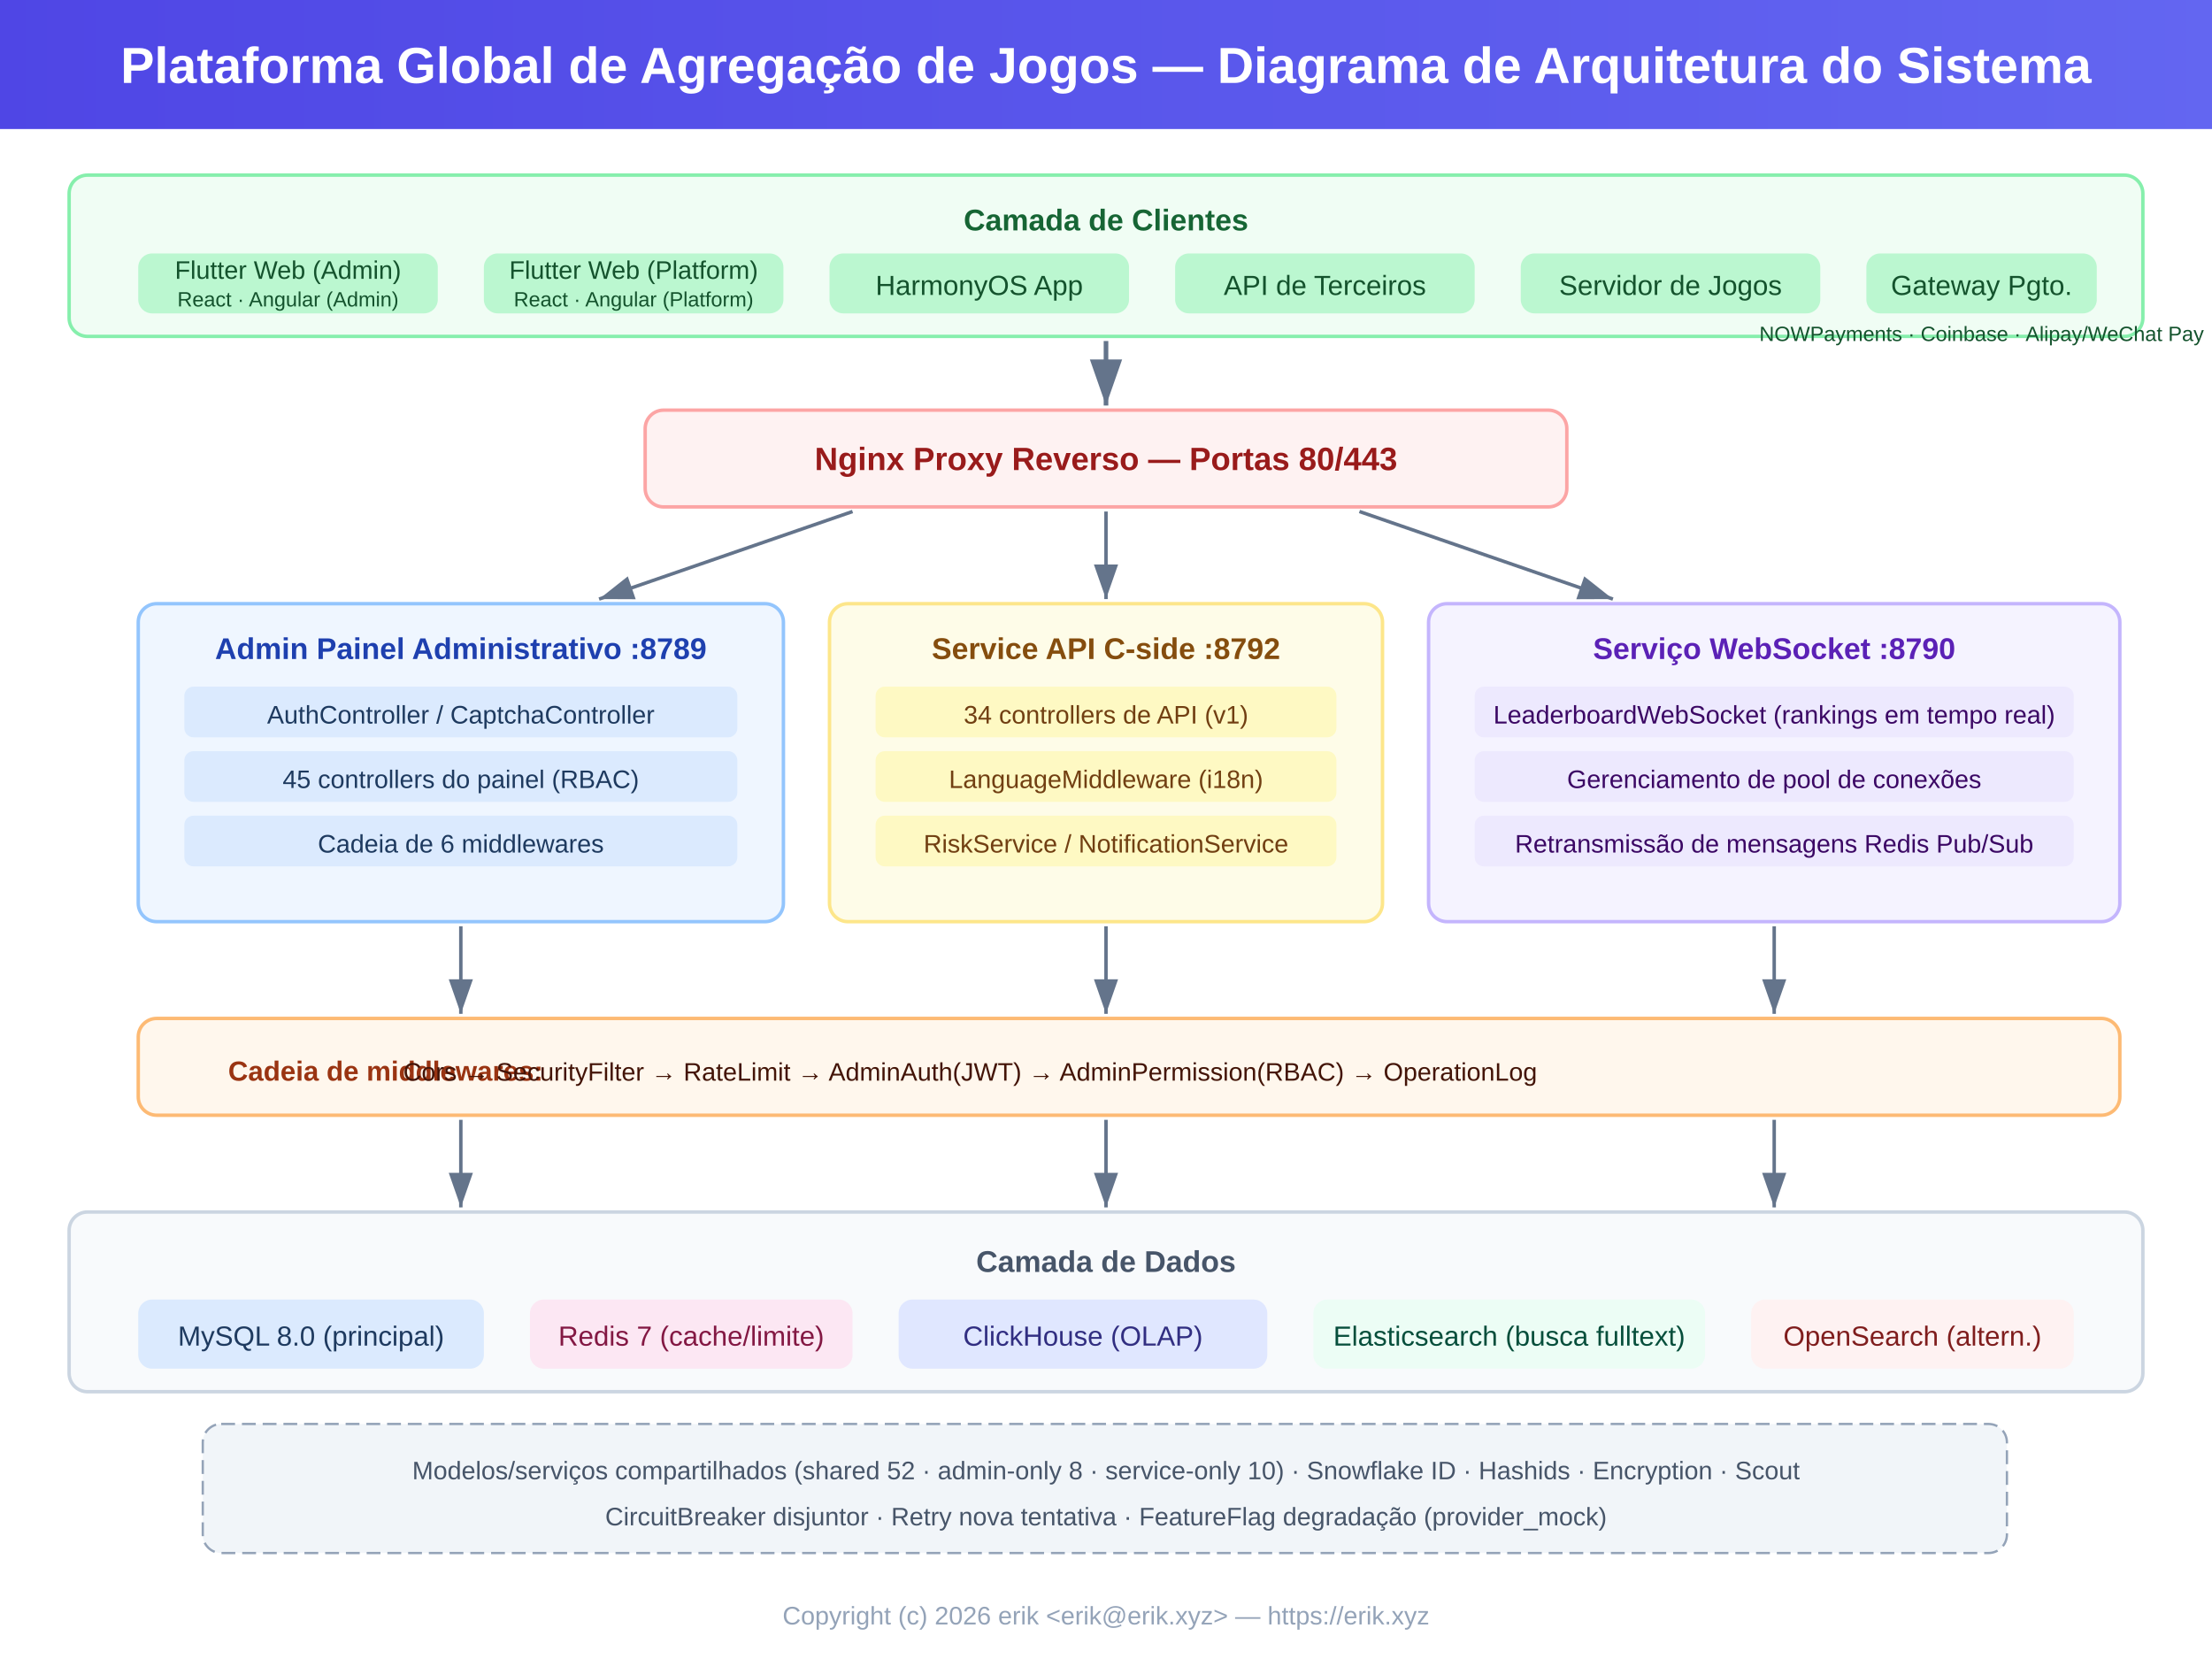
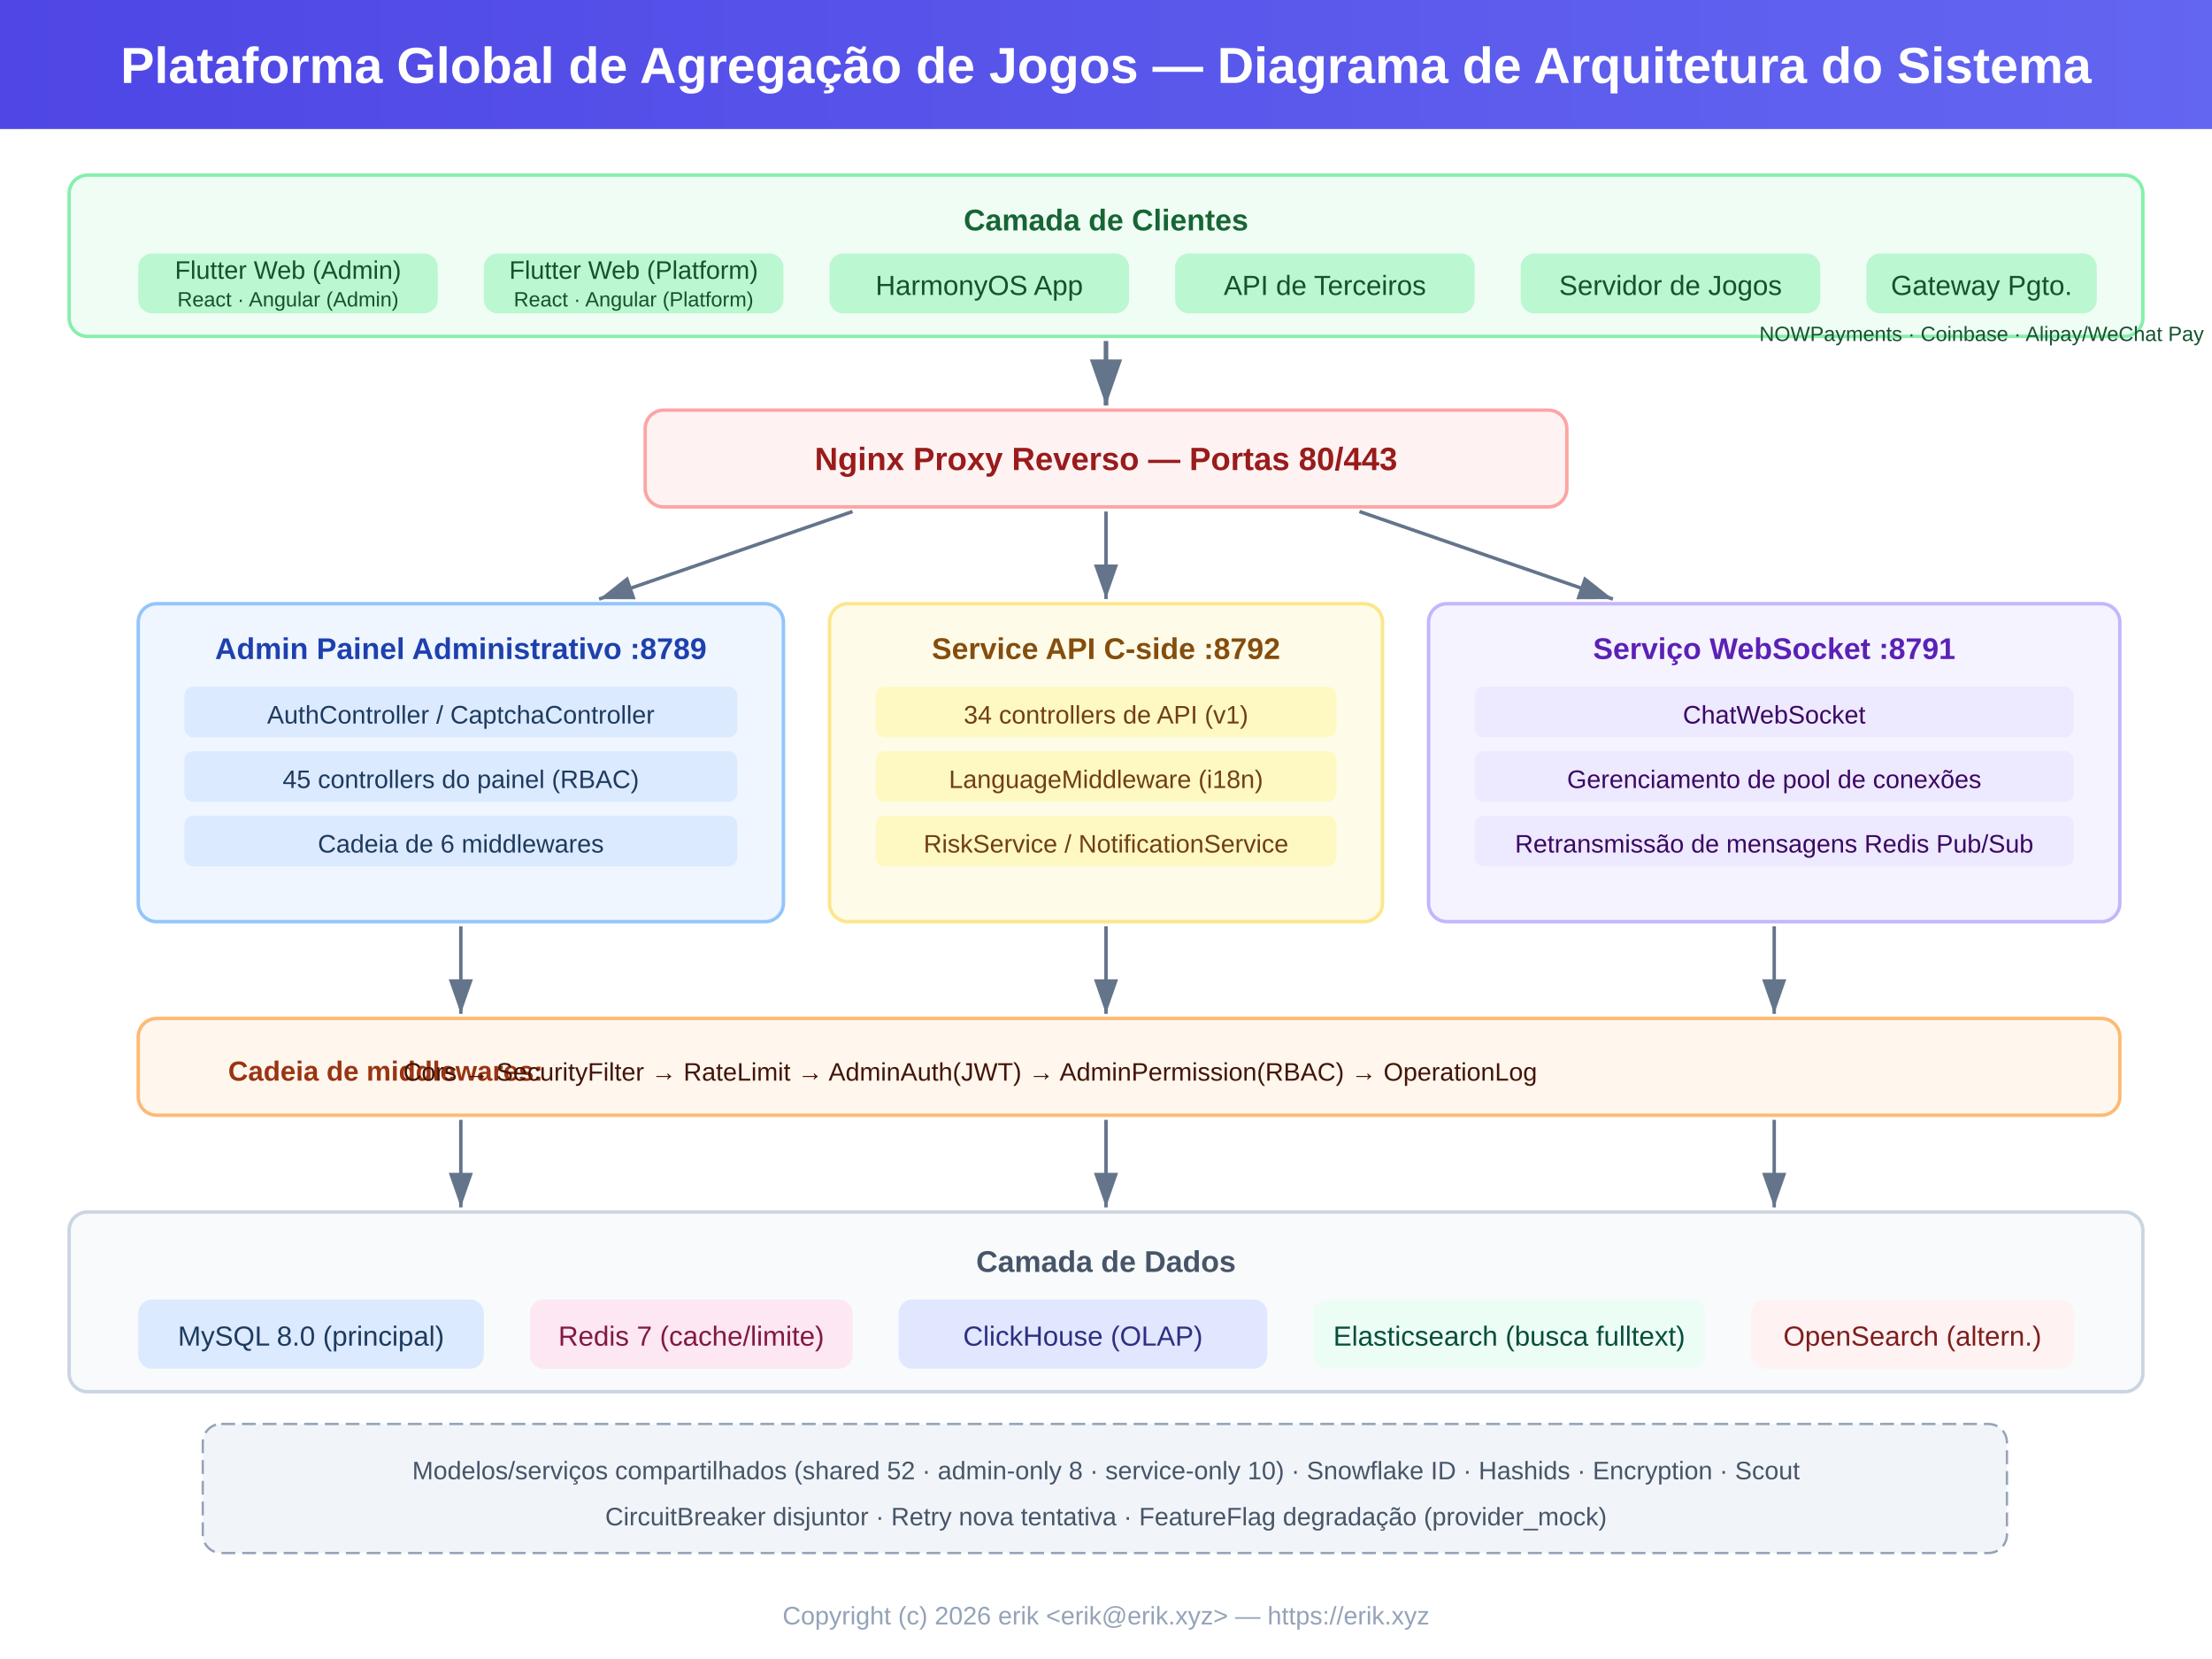
<svg xmlns="http://www.w3.org/2000/svg" viewBox="0 0 960 720" font-family="Arial, 'Noto Sans SC', 'Noto Sans', sans-serif">
  <defs>
    <marker id="arrow" markerWidth="10" markerHeight="7" refX="10" refY="3.5" orient="auto">
      <polygon points="0 0, 10 3.5, 0 7" fill="#64748b" />
    </marker>
    <linearGradient id="hdr" x1="0" y1="0" x2="1" y2="0">
      <stop offset="0%" stop-color="#4f46e5" />
      <stop offset="100%" stop-color="#6366f1" />
    </linearGradient>
  </defs>
  <rect width="960" height="720" fill="#ffffff" />
  <rect x="0" y="0" width="960" height="56" fill="url(#hdr)" />
  <text x="480" y="36" text-anchor="middle" fill="#fff" font-size="22" font-weight="bold">Plataforma Global de Agregação de Jogos — Diagrama de Arquitetura do Sistema</text>
  <rect x="30" y="76" width="900" height="70" rx="8" fill="#f0fdf4" stroke="#86efac" stroke-width="1.5" />
  <text x="480" y="100" text-anchor="middle" fill="#166534" font-size="13" font-weight="bold">Camada de Clientes</text>
  <rect x="60" y="110" width="130" height="26" rx="6" fill="#bbf7d0" />
  <text x="125" y="121" text-anchor="middle" fill="#14532d" font-size="11">Flutter Web (Admin)</text>
  <text x="125" y="133" text-anchor="middle" fill="#14532d" font-size="9">React · Angular (Admin)</text>
  <rect x="210" y="110" width="130" height="26" rx="6" fill="#bbf7d0" />
  <text x="275" y="121" text-anchor="middle" fill="#14532d" font-size="11">Flutter Web (Platform)</text>
  <text x="275" y="133" text-anchor="middle" fill="#14532d" font-size="9">React · Angular (Platform)</text>
  <rect x="360" y="110" width="130" height="26" rx="6" fill="#bbf7d0" />
  <text x="425" y="128" text-anchor="middle" fill="#14532d" font-size="12">HarmonyOS App</text>
  <rect x="510" y="110" width="130" height="26" rx="6" fill="#bbf7d0" />
  <text x="575" y="128" text-anchor="middle" fill="#14532d" font-size="12">API de Terceiros</text>
  <rect x="660" y="110" width="130" height="26" rx="6" fill="#bbf7d0" />
  <text x="725" y="128" text-anchor="middle" fill="#14532d" font-size="12">Servidor de Jogos</text>
  <rect x="810" y="110" width="100" height="26" rx="6" fill="#bbf7d0" />
  <text x="860" y="128" text-anchor="middle" fill="#14532d" font-size="12">Gateway Pgto.</text>
  <text x="860" y="148" text-anchor="middle" fill="#14532d" font-size="9">NOWPayments · Coinbase · Alipay/WeChat Pay</text>
  <line x1="480" y1="148" x2="480" y2="176" stroke="#64748b" stroke-width="2" marker-end="url(#arrow)" />
  <rect x="280" y="178" width="400" height="42" rx="8" fill="#fef2f2" stroke="#fca5a5" stroke-width="1.5" />
  <text x="480" y="204" text-anchor="middle" fill="#991b1b" font-size="14" font-weight="bold">Nginx Proxy Reverso — Portas 80/443</text>
  <line x1="370" y1="222" x2="260" y2="260" stroke="#64748b" stroke-width="1.5" marker-end="url(#arrow)" />
  <line x1="480" y1="222" x2="480" y2="260" stroke="#64748b" stroke-width="1.5" marker-end="url(#arrow)" />
  <line x1="590" y1="222" x2="700" y2="260" stroke="#64748b" stroke-width="1.5" marker-end="url(#arrow)" />
  <rect x="60" y="262" width="280" height="138" rx="8" fill="#eff6ff" stroke="#93c5fd" stroke-width="1.5" />
  <text x="200" y="286" text-anchor="middle" fill="#1e40af" font-size="13" font-weight="bold">Admin Painel Administrativo :8789</text>
  <rect x="80" y="298" width="240" height="22" rx="4" fill="#dbeafe" />
  <text x="200" y="314" text-anchor="middle" fill="#1e3a5f" font-size="11">AuthController / CaptchaController</text>
  <rect x="80" y="326" width="240" height="22" rx="4" fill="#dbeafe" />
  <text x="200" y="342" text-anchor="middle" fill="#1e3a5f" font-size="11">45 controllers do painel (RBAC)</text>
  <rect x="80" y="354" width="240" height="22" rx="4" fill="#dbeafe" />
  <text x="200" y="370" text-anchor="middle" fill="#1e3a5f" font-size="11">Cadeia de 6 middlewares</text>
  <rect x="360" y="262" width="240" height="138" rx="8" fill="#fefce8" stroke="#fde68a" stroke-width="1.5" />
  <text x="480" y="286" text-anchor="middle" fill="#854d0e" font-size="13" font-weight="bold">Service API C-side :8792</text>
  <rect x="380" y="298" width="200" height="22" rx="4" fill="#fef9c3" />
  <text x="480" y="314" text-anchor="middle" fill="#713f12" font-size="11">34 controllers de API (v1)</text>
  <rect x="380" y="326" width="200" height="22" rx="4" fill="#fef9c3" />
  <text x="480" y="342" text-anchor="middle" fill="#713f12" font-size="11">LanguageMiddleware (i18n)</text>
  <rect x="380" y="354" width="200" height="22" rx="4" fill="#fef9c3" />
  <text x="480" y="370" text-anchor="middle" fill="#713f12" font-size="11">RiskService / NotificationService</text>
  <rect x="620" y="262" width="300" height="138" rx="8" fill="#f5f3ff" stroke="#c4b5fd" stroke-width="1.5" />
-   <text x="770" y="286" text-anchor="middle" fill="#5b21b6" font-size="13" font-weight="bold">Serviço WebSocket :8790</text>
+   <text x="770" y="286" text-anchor="middle" fill="#5b21b6" font-size="13" font-weight="bold">Serviço WebSocket :8791</text>
  <rect x="640" y="298" width="260" height="22" rx="4" fill="#ede9fe" />
-   <text x="770" y="314" text-anchor="middle" fill="#3b0764" font-size="11">LeaderboardWebSocket (rankings em tempo real)</text>
+   <text x="770" y="314" text-anchor="middle" fill="#3b0764" font-size="11">ChatWebSocket</text>
  <rect x="640" y="326" width="260" height="22" rx="4" fill="#ede9fe" />
  <text x="770" y="342" text-anchor="middle" fill="#3b0764" font-size="11">Gerenciamento de pool de conexões</text>
  <rect x="640" y="354" width="260" height="22" rx="4" fill="#ede9fe" />
  <text x="770" y="370" text-anchor="middle" fill="#3b0764" font-size="11">Retransmissão de mensagens Redis Pub/Sub</text>
  <line x1="200" y1="402" x2="200" y2="440" stroke="#64748b" stroke-width="1.5" marker-end="url(#arrow)" />
  <line x1="480" y1="402" x2="480" y2="440" stroke="#64748b" stroke-width="1.5" marker-end="url(#arrow)" />
  <line x1="770" y1="402" x2="770" y2="440" stroke="#64748b" stroke-width="1.5" marker-end="url(#arrow)" />
  <rect x="60" y="442" width="860" height="42" rx="8" fill="#fff7ed" stroke="#fdba74" stroke-width="1.5" />
  <text x="99" y="469" fill="#9a3412" font-size="12" font-weight="bold">Cadeia de middlewares:</text>
  <text x="175" y="469" fill="#431407" font-size="11">Cors → SecurityFilter → RateLimit → AdminAuth(JWT) → AdminPermission(RBAC) → OperationLog</text>
  <line x1="200" y1="486" x2="200" y2="524" stroke="#64748b" stroke-width="1.5" marker-end="url(#arrow)" />
  <line x1="480" y1="486" x2="480" y2="524" stroke="#64748b" stroke-width="1.5" marker-end="url(#arrow)" />
  <line x1="770" y1="486" x2="770" y2="524" stroke="#64748b" stroke-width="1.5" marker-end="url(#arrow)" />
  <rect x="30" y="526" width="900" height="78" rx="8" fill="#f8fafc" stroke="#cbd5e1" stroke-width="1.5" />
  <text x="480" y="552" text-anchor="middle" fill="#475569" font-size="13" font-weight="bold">Camada de Dados</text>
  <rect x="60" y="564" width="150" height="30" rx="6" fill="#dbeafe" />
  <text x="135" y="584" text-anchor="middle" fill="#1e3a5f" font-size="12">MySQL 8.0 (principal)</text>
  <rect x="230" y="564" width="140" height="30" rx="6" fill="#fce7f3" />
  <text x="300" y="584" text-anchor="middle" fill="#831843" font-size="12">Redis 7 (cache/limite)</text>
  <rect x="390" y="564" width="160" height="30" rx="6" fill="#e0e7ff" />
  <text x="470" y="584" text-anchor="middle" fill="#312e81" font-size="12">ClickHouse (OLAP)</text>
  <rect x="570" y="564" width="170" height="30" rx="6" fill="#ecfdf5" />
  <text x="655" y="584" text-anchor="middle" fill="#064e3b" font-size="12">Elasticsearch (busca fulltext)</text>
  <rect x="760" y="564" width="140" height="30" rx="6" fill="#fef2f2" />
  <text x="830" y="584" text-anchor="middle" fill="#7f1d1d" font-size="12">OpenSearch (altern.)</text>
  <rect x="88" y="618" width="783" height="56" rx="8" fill="#f1f5f9" stroke="#94a3b8" stroke-width="1" stroke-dasharray="6,3" />
  <text x="480" y="642" text-anchor="middle" fill="#475569" font-size="11">Modelos/serviços compartilhados (shared 52 · admin-only 8 · service-only 10) · Snowflake ID · Hashids · Encryption · Scout</text>
  <text x="480" y="662" text-anchor="middle" fill="#475569" font-size="11">CircuitBreaker disjuntor · Retry nova tentativa · FeatureFlag degradação (provider_mock)</text>
  <text x="480" y="705" text-anchor="middle" fill="#94a3b8" font-size="11">Copyright (c) 2026 erik &lt;erik@erik.xyz&gt; — https://erik.xyz</text>
</svg>
